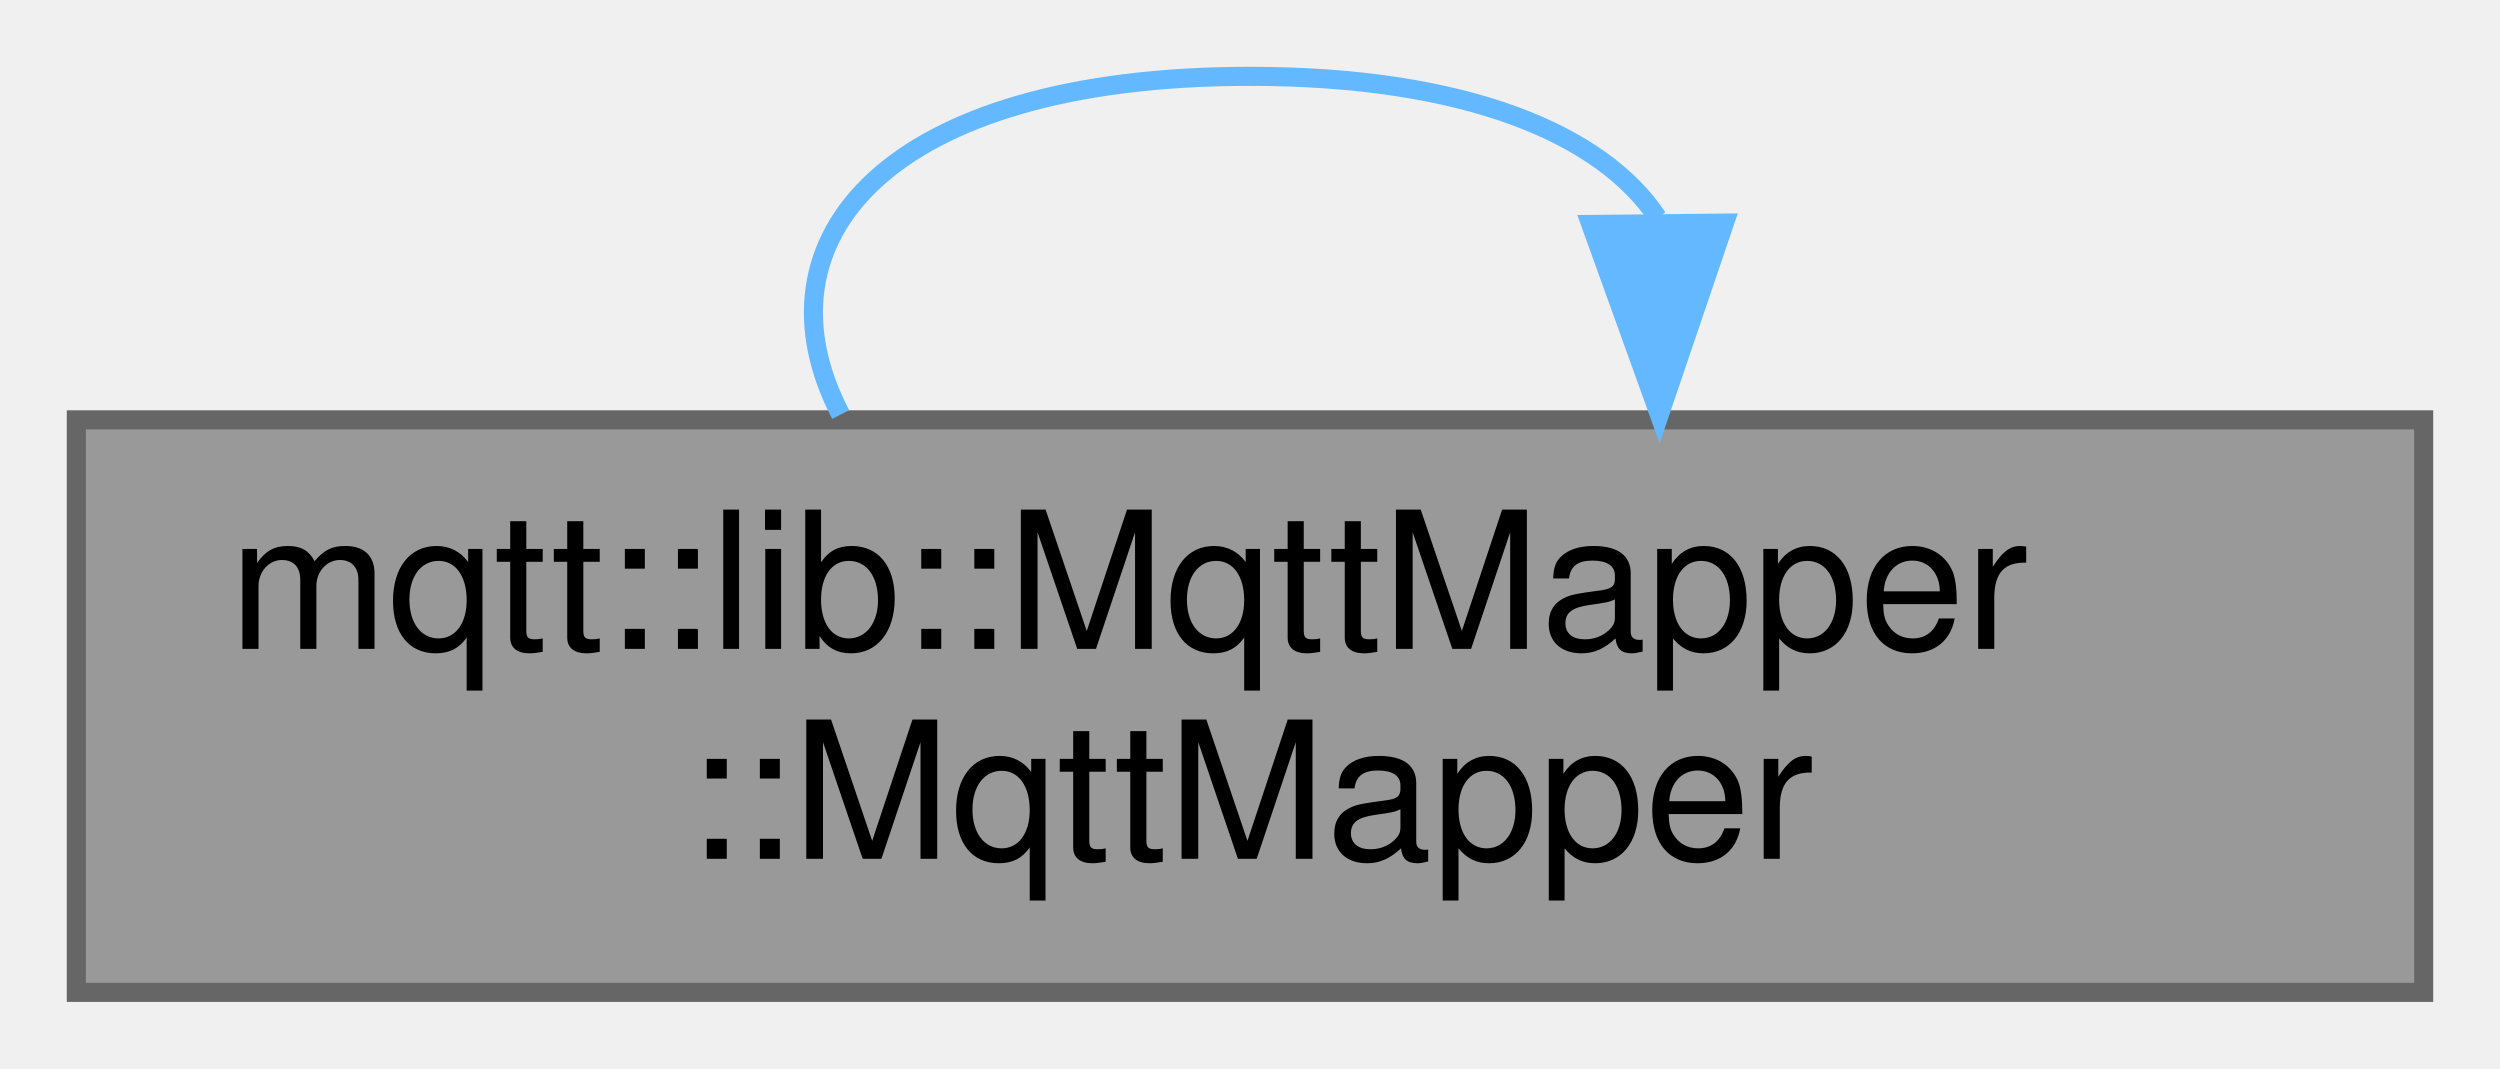
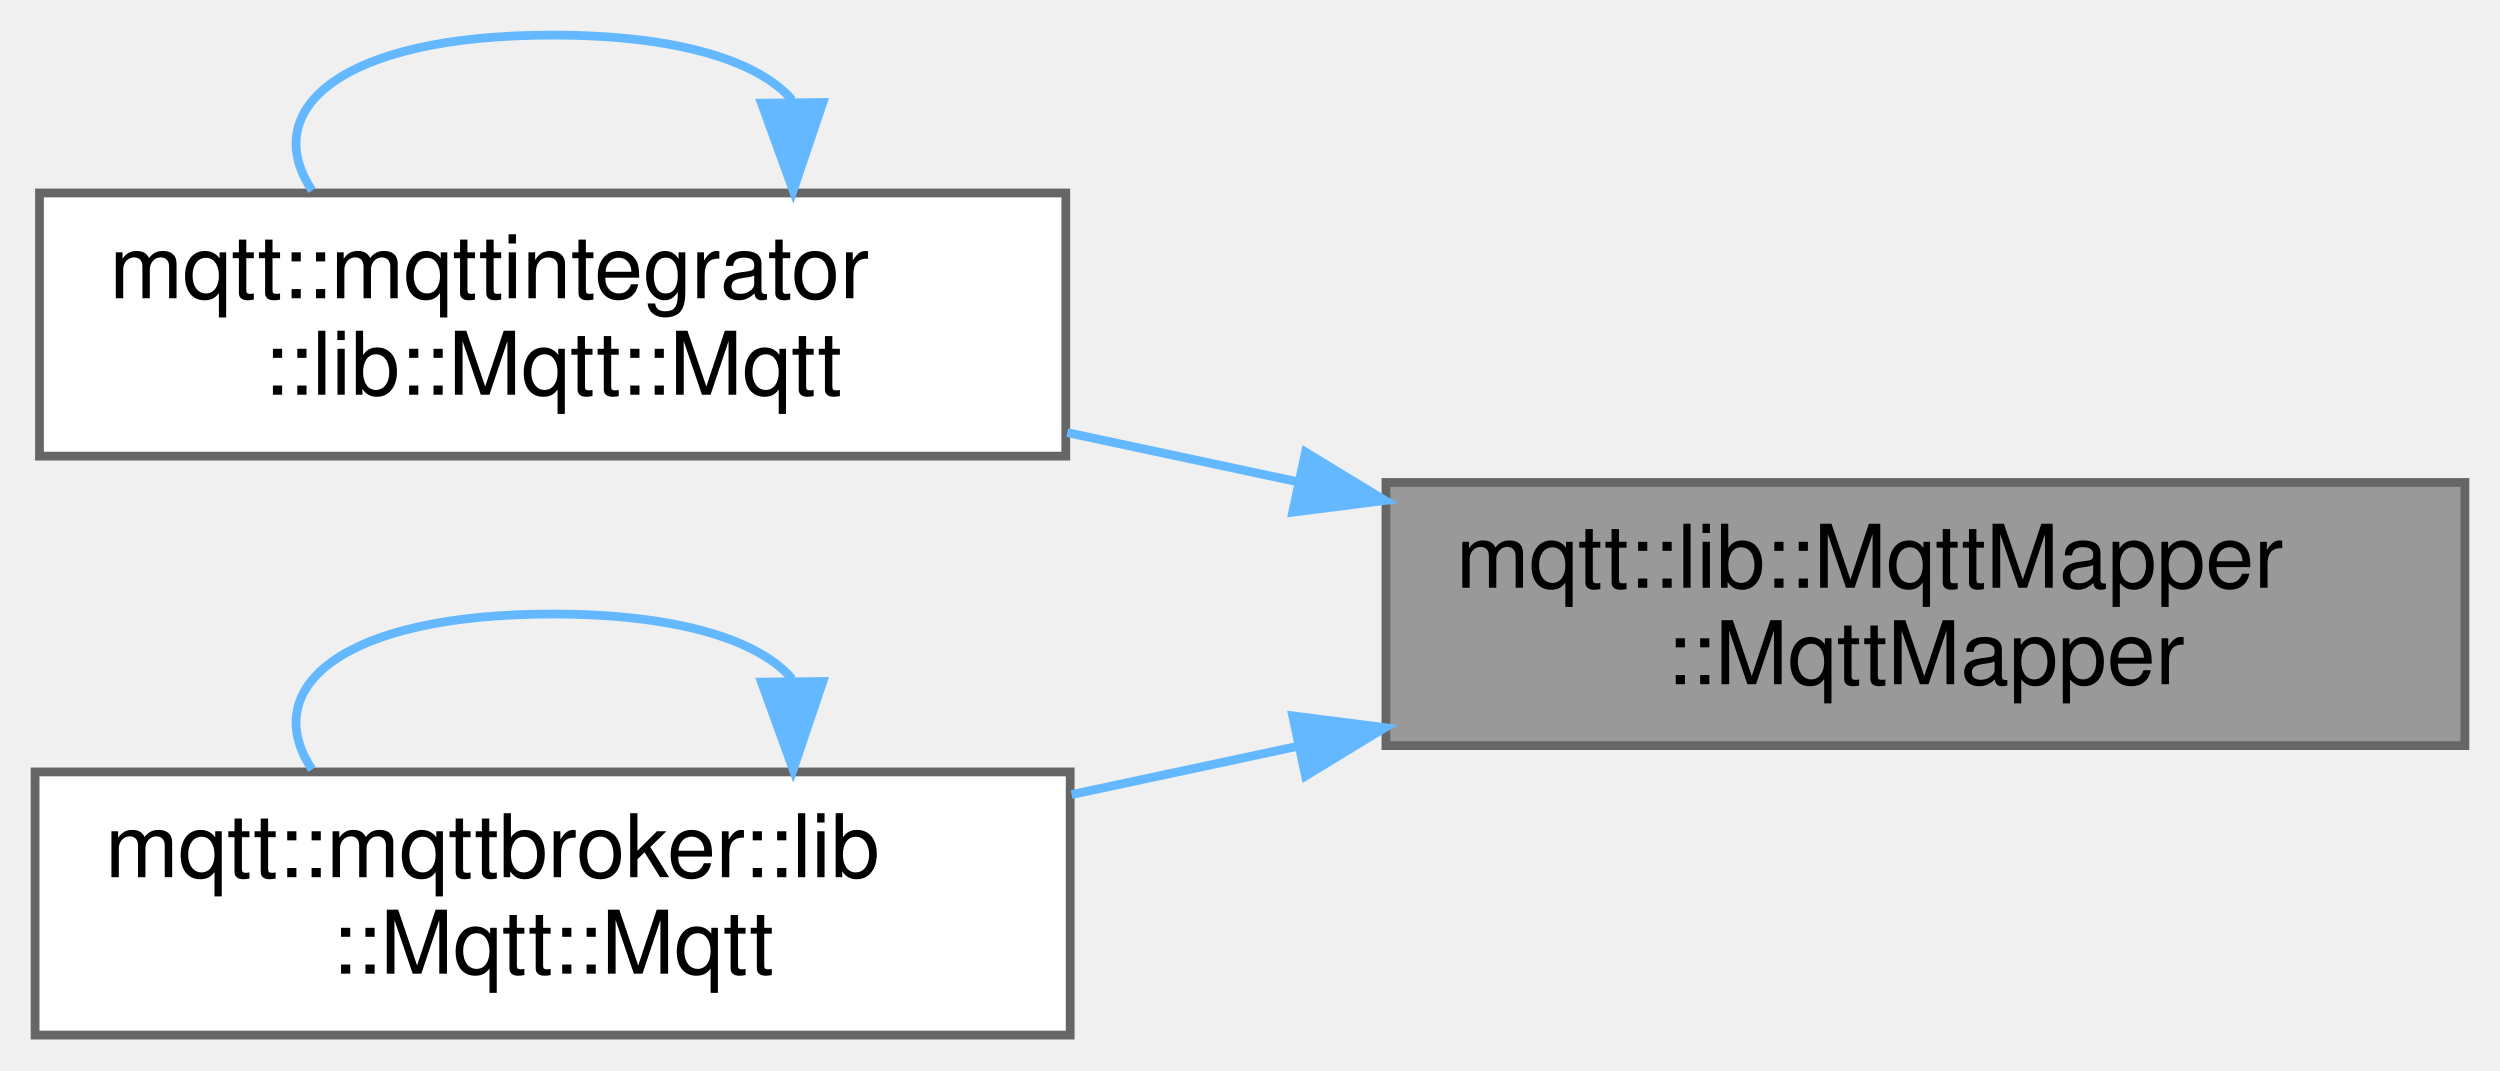
- <svg xmlns="http://www.w3.org/2000/svg" xmlns:xlink="http://www.w3.org/1999/xlink" width="131pt" height="56pt" viewBox="0.00 0.00 131.00 56.00">
-   <g id="graph0" class="graph" transform="scale(1 1) rotate(0) translate(4 52)">
+ <svg xmlns="http://www.w3.org/2000/svg" xmlns:xlink="http://www.w3.org/1999/xlink" width="285pt" height="122pt" viewBox="0.00 0.00 285.00 122.00">
+   <g id="graph0" class="graph" transform="scale(1 1) rotate(0) translate(4 118)">
    <g id="Node000001" class="node">
      <g id="a_Node000001">
        <a xlink:title=" ">
-           <polygon fill="#999999" stroke="#666666" points="123,-30 0,-30 0,0 123,0 123,-30" />
-           <text text-anchor="start" x="8" y="-18" font-family="Helvetica,sans-Serif" font-size="10.00">mqtt::lib::MqttMapper</text>
-           <text text-anchor="middle" x="61.5" y="-7" font-family="Helvetica,sans-Serif" font-size="10.00">::MqttMapper</text>
+           <polygon fill="#999999" stroke="#666666" points="277,-63 154,-63 154,-33 277,-33 277,-63" />
+           <text text-anchor="start" x="162" y="-51" font-family="Helvetica,sans-Serif" font-size="10.00">mqtt::lib::MqttMapper</text>
+           <text text-anchor="middle" x="215.5" y="-40" font-family="Helvetica,sans-Serif" font-size="10.00">::MqttMapper</text>
        </a>
      </g>
    </g>
-     <g id="edge1_Node000001_Node000001" class="edge">
-       <g id="a_edge1_Node000001_Node000001">
+     <g id="Node000002" class="node">
+       <g id="a_Node000002">
+         <a xlink:href="classmqtt_1_1mqttintegrator_1_1lib_1_1Mqtt.html#ad8c0b5a8b1ecd0e2eb8e54a2d186a5ae" target="_top" xlink:title=" ">
+           <polygon fill="white" stroke="#666666" points="117.5,-96 0.5,-96 0.5,-66 117.5,-66 117.5,-96" />
+           <text text-anchor="start" x="8.5" y="-84" font-family="Helvetica,sans-Serif" font-size="10.00">mqtt::mqttintegrator</text>
+           <text text-anchor="middle" x="59" y="-73" font-family="Helvetica,sans-Serif" font-size="10.00">::lib::Mqtt::Mqtt</text>
+         </a>
+       </g>
+     </g>
+     <g id="edge1_Node000001_Node000002" class="edge">
+       <g id="a_edge1_Node000001_Node000002">
        <a xlink:title=" ">
-           <path fill="none" stroke="#63b8ff" d="M82.85,-40.6C79.94,-44.97 72.82,-48 61.5,-48 42.44,-48 35.29,-39.41 40.05,-30.28" />
-           <polygon fill="#63b8ff" stroke="#63b8ff" points="86.36,-40.31 82.95,-30.28 79.36,-40.24 86.36,-40.31" />
+           <path fill="none" stroke="#63b8ff" d="M144,-63.06C135.19,-64.94 126.25,-66.85 117.67,-68.68" />
+           <polygon fill="#63b8ff" stroke="#63b8ff" points="144.83,-66.46 153.88,-60.95 143.37,-59.61 144.83,-66.46" />
+         </a>
+       </g>
+     </g>
+     <g id="Node000003" class="node">
+       <g id="a_Node000003">
+         <a xlink:href="classmqtt_1_1mqttbroker_1_1lib_1_1Mqtt.html#a183033437406ea7be6c978ab3153bad5" target="_top" xlink:title=" ">
+           <polygon fill="white" stroke="#666666" points="118,-30 0,-30 0,0 118,0 118,-30" />
+           <text text-anchor="start" x="8" y="-18" font-family="Helvetica,sans-Serif" font-size="10.00">mqtt::mqttbroker::lib</text>
+           <text text-anchor="middle" x="59" y="-7" font-family="Helvetica,sans-Serif" font-size="10.00">::Mqtt::Mqtt</text>
+         </a>
+       </g>
+     </g>
+     <g id="edge3_Node000001_Node000003" class="edge">
+       <g id="a_edge3_Node000001_Node000003">
+         <a xlink:title=" ">
+           <path fill="none" stroke="#63b8ff" d="M143.86,-32.91C135.27,-31.08 126.56,-29.22 118.17,-27.42" />
+           <polygon fill="#63b8ff" stroke="#63b8ff" points="143.37,-36.39 153.88,-35.05 144.83,-29.54 143.37,-36.39" />
+         </a>
+       </g>
+     </g>
+     <g id="edge2_Node000002_Node000002" class="edge">
+       <g id="a_edge2_Node000002_Node000002">
+         <a xlink:title=" ">
+           <path fill="none" stroke="#63b8ff" d="M86.31,-106.6C82.57,-110.97 73.47,-114 59,-114 34.62,-114 25.48,-105.41 31.58,-96.28" />
+           <polygon fill="#63b8ff" stroke="#63b8ff" points="89.81,-106.31 86.42,-96.28 82.81,-106.24 89.81,-106.31" />
+         </a>
+       </g>
+     </g>
+     <g id="edge4_Node000003_Node000003" class="edge">
+       <g id="a_edge4_Node000003_Node000003">
+         <a xlink:title=" ">
+           <path fill="none" stroke="#63b8ff" d="M86.31,-40.6C82.57,-44.97 73.47,-48 59,-48 34.62,-48 25.48,-39.41 31.58,-30.28" />
+           <polygon fill="#63b8ff" stroke="#63b8ff" points="89.81,-40.31 86.42,-30.28 82.81,-40.24 89.81,-40.31" />
        </a>
      </g>
    </g>
  </g>
</svg>
